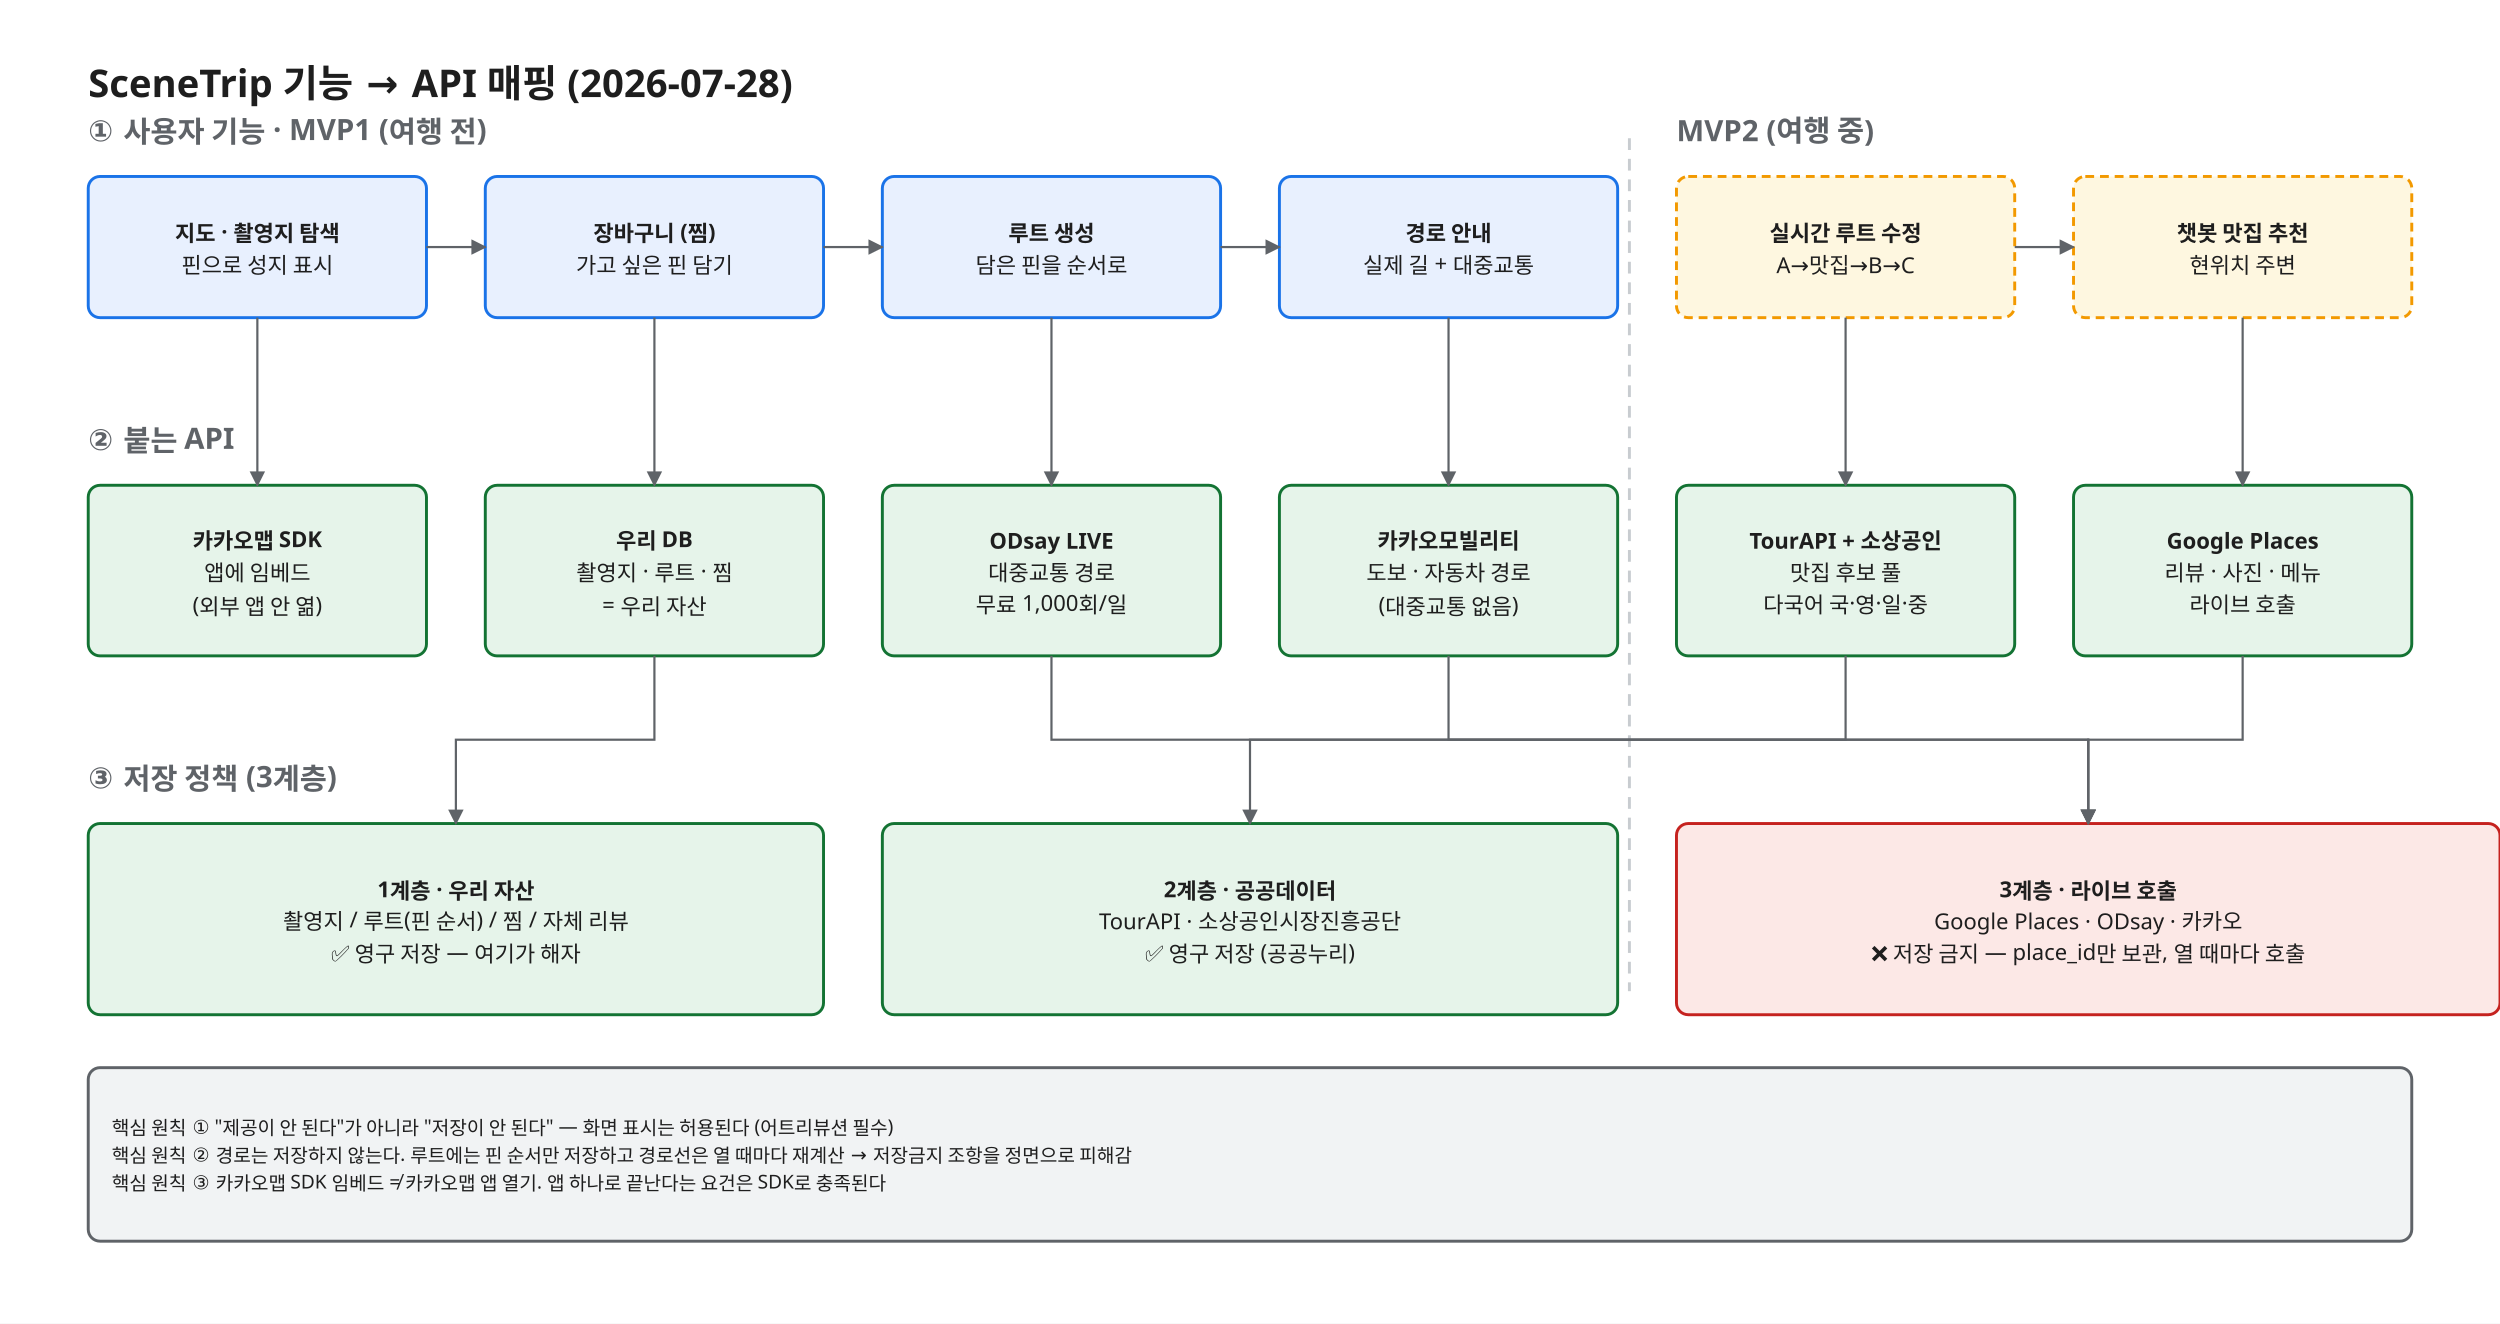
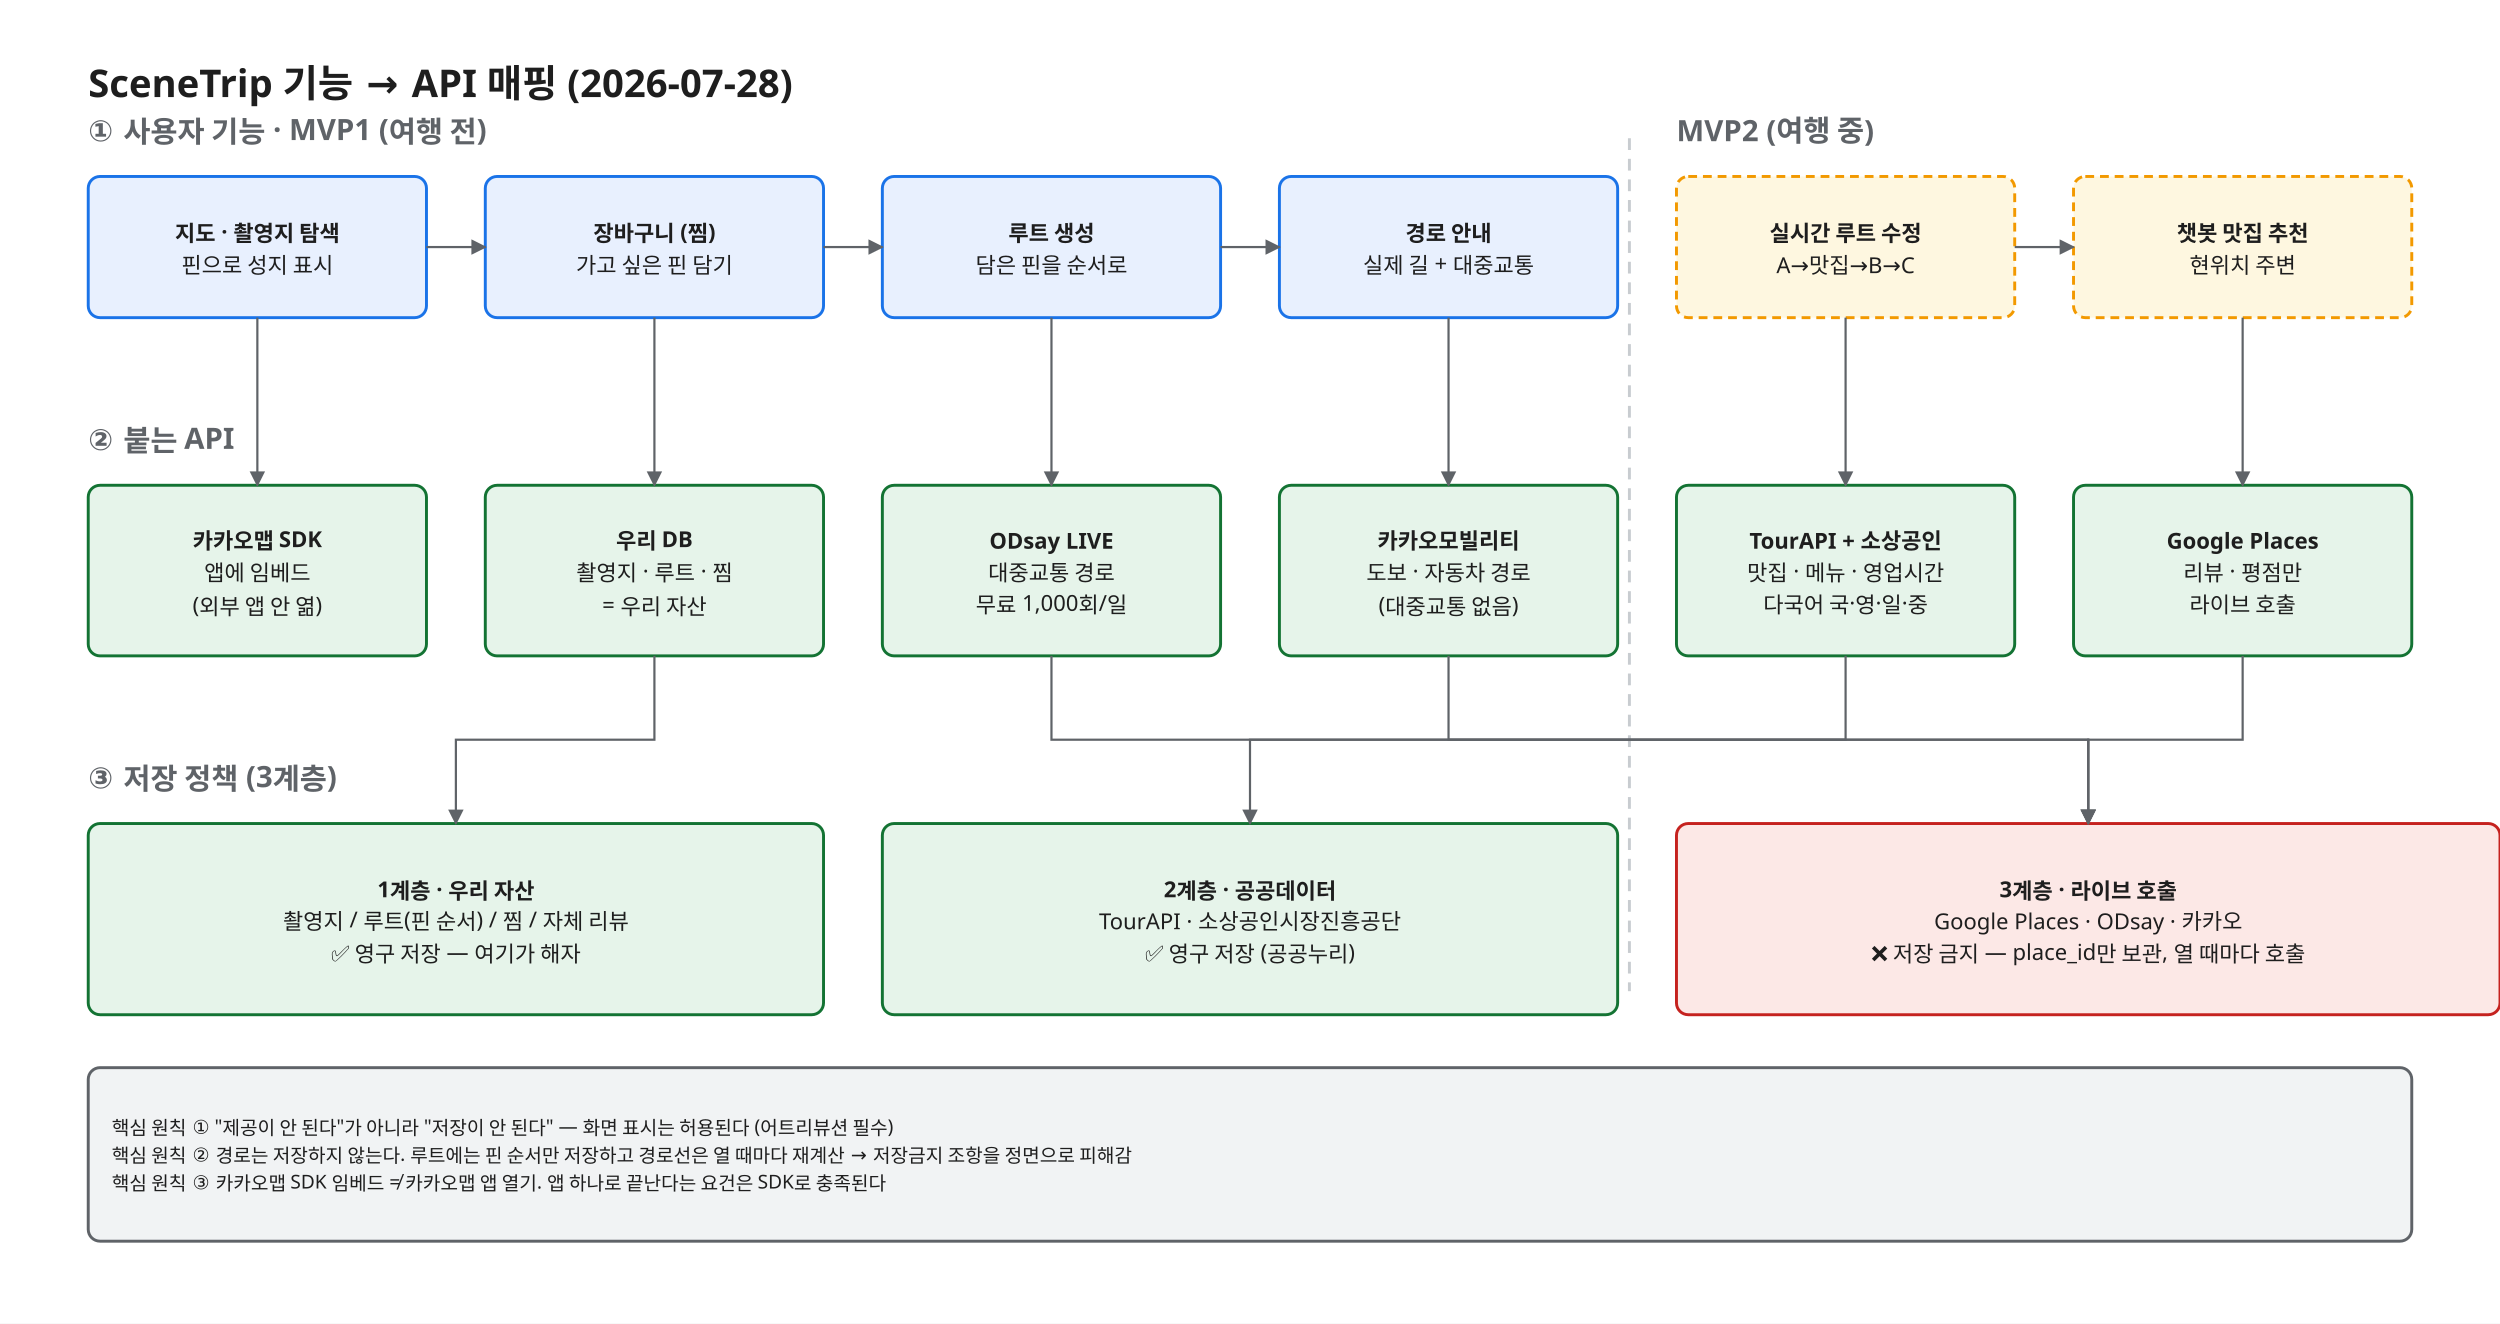
- <svg xmlns="http://www.w3.org/2000/svg" width="1700" height="900" viewBox="0 0 1700 900" content="&lt;mxfile host=&quot;app.diagrams.net&quot; agent=&quot;claude-code&quot; type=&quot;device&quot;&gt;&lt;diagram id=&quot;scenetrip-api&quot; name=&quot;기능-API&quot;&gt;&lt;mxGraphModel dx=&quot;1200&quot; dy=&quot;800&quot; grid=&quot;0&quot; gridSize=&quot;10&quot; guides=&quot;1&quot; tooltips=&quot;1&quot; connect=&quot;1&quot; arrows=&quot;1&quot; fold=&quot;1&quot; page=&quot;1&quot; pageScale=&quot;1&quot; pageWidth=&quot;1700&quot; pageHeight=&quot;900&quot; math=&quot;0&quot; shadow=&quot;0&quot;&gt;&lt;root&gt;&lt;mxCell id=&quot;0&quot;/&gt;&lt;mxCell id=&quot;1&quot; parent=&quot;0&quot;/&gt;&lt;mxCell id=&quot;title&quot; value=&quot;SceneTrip 기능 → API 매핑 (2026-07-28)&quot; style=&quot;text;html=1;align=left;fontSize=26;fontStyle=1;&quot; vertex=&quot;1&quot; parent=&quot;1&quot;&gt;&lt;mxGeometry x=&quot;60&quot; y=&quot;40&quot; width=&quot;900&quot; height=&quot;34&quot; as=&quot;geometry&quot;/&gt;&lt;/mxCell&gt;&lt;mxCell id=&quot;bandA&quot; value=&quot;① 사용자 기능 · MVP1 (여행 전)&quot; style=&quot;text;html=1;align=left;fontSize=20;fontStyle=1;fontColor=#5f6368;&quot; vertex=&quot;1&quot; parent=&quot;1&quot;&gt;&lt;mxGeometry x=&quot;60&quot; y=&quot;74&quot; width=&quot;460&quot; height=&quot;30&quot; as=&quot;geometry&quot;/&gt;&lt;/mxCell&gt;&lt;mxCell id=&quot;bandA2&quot; value=&quot;MVP2 (여행 중)&quot; style=&quot;text;html=1;align=left;fontSize=20;fontStyle=1;fontColor=#5f6368;&quot; vertex=&quot;1&quot; parent=&quot;1&quot;&gt;&lt;mxGeometry x=&quot;1140&quot; y=&quot;74&quot; width=&quot;300&quot; height=&quot;30&quot; as=&quot;geometry&quot;/&gt;&lt;/mxCell&gt;&lt;mxCell id=&quot;vsep&quot; style=&quot;line;html=1;direction=north;strokeColor=#c8ccd0;dashed=1;&quot; vertex=&quot;1&quot; parent=&quot;1&quot;&gt;&lt;mxGeometry x=&quot;1108&quot; y=&quot;94&quot; width=&quot;10&quot; height=&quot;580&quot; as=&quot;geometry&quot;/&gt;&lt;/mxCell&gt;&lt;mxCell id=&quot;bandB&quot; value=&quot;② 붙는 API&quot; style=&quot;text;html=1;align=left;fontSize=20;fontStyle=1;fontColor=#5f6368;&quot; vertex=&quot;1&quot; parent=&quot;1&quot;&gt;&lt;mxGeometry x=&quot;60&quot; y=&quot;284&quot; width=&quot;300&quot; height=&quot;30&quot; as=&quot;geometry&quot;/&gt;&lt;/mxCell&gt;&lt;mxCell id=&quot;bandC&quot; value=&quot;③ 저장 정책 (3계층)&quot; style=&quot;text;html=1;align=left;fontSize=20;fontStyle=1;fontColor=#5f6368;&quot; vertex=&quot;1&quot; parent=&quot;1&quot;&gt;&lt;mxGeometry x=&quot;60&quot; y=&quot;514&quot; width=&quot;300&quot; height=&quot;30&quot; as=&quot;geometry&quot;/&gt;&lt;/mxCell&gt;&lt;mxCell id=&quot;f1&quot; value=&quot;지도 · 촬영지 탐색&amp;#xa;핀으로 성지 표시&quot; style=&quot;rounded=1;whiteSpace=wrap;html=1;fillColor=#e8f0fe;strokeColor=#1a73e8;fontSize=15;verticalAlign=middle;align=center;&quot; vertex=&quot;1&quot; parent=&quot;1&quot;&gt;&lt;mxGeometry x=&quot;60&quot; y=&quot;120&quot; width=&quot;230&quot; height=&quot;96&quot; as=&quot;geometry&quot;/&gt;&lt;/mxCell&gt;&lt;mxCell id=&quot;f2&quot; value=&quot;장바구니 (찜)&amp;#xa;가고 싶은 핀 담기&quot; style=&quot;rounded=1;whiteSpace=wrap;html=1;fillColor=#e8f0fe;strokeColor=#1a73e8;fontSize=15;verticalAlign=middle;align=center;&quot; vertex=&quot;1&quot; parent=&quot;1&quot;&gt;&lt;mxGeometry x=&quot;330&quot; y=&quot;120&quot; width=&quot;230&quot; height=&quot;96&quot; as=&quot;geometry&quot;/&gt;&lt;/mxCell&gt;&lt;mxCell id=&quot;f3&quot; value=&quot;루트 생성&amp;#xa;담은 핀을 순서로&quot; style=&quot;rounded=1;whiteSpace=wrap;html=1;fillColor=#e8f0fe;strokeColor=#1a73e8;fontSize=15;verticalAlign=middle;align=center;&quot; vertex=&quot;1&quot; parent=&quot;1&quot;&gt;&lt;mxGeometry x=&quot;600&quot; y=&quot;120&quot; width=&quot;230&quot; height=&quot;96&quot; as=&quot;geometry&quot;/&gt;&lt;/mxCell&gt;&lt;mxCell id=&quot;f4&quot; value=&quot;경로 안내&amp;#xa;실제 길 + 대중교통&quot; style=&quot;rounded=1;whiteSpace=wrap;html=1;fillColor=#e8f0fe;strokeColor=#1a73e8;fontSize=15;verticalAlign=middle;align=center;&quot; vertex=&quot;1&quot; parent=&quot;1&quot;&gt;&lt;mxGeometry x=&quot;870&quot; y=&quot;120&quot; width=&quot;230&quot; height=&quot;96&quot; as=&quot;geometry&quot;/&gt;&lt;/mxCell&gt;&lt;mxCell id=&quot;f5&quot; value=&quot;실시간 루트 수정&amp;#xa;A→맛집→B→C&quot; style=&quot;rounded=1;whiteSpace=wrap;html=1;dashed=1;fillColor=#fef7e0;strokeColor=#f29900;fontSize=15;verticalAlign=middle;align=center;&quot; vertex=&quot;1&quot; parent=&quot;1&quot;&gt;&lt;mxGeometry x=&quot;1140&quot; y=&quot;120&quot; width=&quot;230&quot; height=&quot;96&quot; as=&quot;geometry&quot;/&gt;&lt;/mxCell&gt;&lt;mxCell id=&quot;f6&quot; value=&quot;챗봇 맛집 추천&amp;#xa;현위치 주변&quot; style=&quot;rounded=1;whiteSpace=wrap;html=1;dashed=1;fillColor=#fef7e0;strokeColor=#f29900;fontSize=15;verticalAlign=middle;align=center;&quot; vertex=&quot;1&quot; parent=&quot;1&quot;&gt;&lt;mxGeometry x=&quot;1410&quot; y=&quot;120&quot; width=&quot;230&quot; height=&quot;96&quot; as=&quot;geometry&quot;/&gt;&lt;/mxCell&gt;&lt;mxCell id=&quot;a1&quot; value=&quot;카카오맵 SDK&amp;#xa;앱에 임베드&amp;#xa;(외부 앱 안 엶)&quot; style=&quot;rounded=1;whiteSpace=wrap;html=1;fillColor=#e6f4ea;strokeColor=#137333;fontSize=15;verticalAlign=middle;align=center;&quot; vertex=&quot;1&quot; parent=&quot;1&quot;&gt;&lt;mxGeometry x=&quot;60&quot; y=&quot;330&quot; width=&quot;230&quot; height=&quot;116&quot; as=&quot;geometry&quot;/&gt;&lt;/mxCell&gt;&lt;mxCell id=&quot;a2&quot; value=&quot;우리 DB&amp;#xa;촬영지 · 루트 · 찜&amp;#xa;= 우리 자산&quot; style=&quot;rounded=1;whiteSpace=wrap;html=1;fillColor=#e6f4ea;strokeColor=#137333;fontSize=15;verticalAlign=middle;align=center;&quot; vertex=&quot;1&quot; parent=&quot;1&quot;&gt;&lt;mxGeometry x=&quot;330&quot; y=&quot;330&quot; width=&quot;230&quot; height=&quot;116&quot; as=&quot;geometry&quot;/&gt;&lt;/mxCell&gt;&lt;mxCell id=&quot;a3&quot; value=&quot;ODsay LIVE&amp;#xa;대중교통 경로&amp;#xa;무료 1,000회/일&quot; style=&quot;rounded=1;whiteSpace=wrap;html=1;fillColor=#e6f4ea;strokeColor=#137333;fontSize=15;verticalAlign=middle;align=center;&quot; vertex=&quot;1&quot; parent=&quot;1&quot;&gt;&lt;mxGeometry x=&quot;600&quot; y=&quot;330&quot; width=&quot;230&quot; height=&quot;116&quot; as=&quot;geometry&quot;/&gt;&lt;/mxCell&gt;&lt;mxCell id=&quot;a4&quot; value=&quot;카카오모빌리티&amp;#xa;도보 · 자동차 경로&amp;#xa;(대중교통 없음)&quot; style=&quot;rounded=1;whiteSpace=wrap;html=1;fillColor=#e6f4ea;strokeColor=#137333;fontSize=15;verticalAlign=middle;align=center;&quot; vertex=&quot;1&quot; parent=&quot;1&quot;&gt;&lt;mxGeometry x=&quot;870&quot; y=&quot;330&quot; width=&quot;230&quot; height=&quot;116&quot; as=&quot;geometry&quot;/&gt;&lt;/mxCell&gt;&lt;mxCell id=&quot;a5&quot; value=&quot;TourAPI + 소상공인&amp;#xa;맛집 후보 풀&amp;#xa;다국어 국·영·일·중&quot; style=&quot;rounded=1;whiteSpace=wrap;html=1;fillColor=#e6f4ea;strokeColor=#137333;fontSize=15;verticalAlign=middle;align=center;&quot; vertex=&quot;1&quot; parent=&quot;1&quot;&gt;&lt;mxGeometry x=&quot;1140&quot; y=&quot;330&quot; width=&quot;230&quot; height=&quot;116&quot; as=&quot;geometry&quot;/&gt;&lt;/mxCell&gt;&lt;mxCell id=&quot;a6&quot; value=&quot;Google Places&amp;#xa;리뷰 · 사진 · 메뉴&amp;#xa;라이브 호출&quot; style=&quot;rounded=1;whiteSpace=wrap;html=1;fillColor=#e6f4ea;strokeColor=#137333;fontSize=15;verticalAlign=middle;align=center;&quot; vertex=&quot;1&quot; parent=&quot;1&quot;&gt;&lt;mxGeometry x=&quot;1410&quot; y=&quot;330&quot; width=&quot;230&quot; height=&quot;116&quot; as=&quot;geometry&quot;/&gt;&lt;/mxCell&gt;&lt;mxCell id=&quot;s1&quot; value=&quot;1계층 · 우리 자산&amp;#xa;촬영지 / 루트(핀 순서) / 찜 / 자체 리뷰&amp;#xa;✅ 영구 저장 — 여기가 해자&quot; style=&quot;rounded=1;whiteSpace=wrap;html=1;fillColor=#e6f4ea;strokeColor=#137333;fontSize=15;verticalAlign=middle;align=center;&quot; vertex=&quot;1&quot; parent=&quot;1&quot;&gt;&lt;mxGeometry x=&quot;60&quot; y=&quot;560&quot; width=&quot;500&quot; height=&quot;130&quot; as=&quot;geometry&quot;/&gt;&lt;/mxCell&gt;&lt;mxCell id=&quot;s2&quot; value=&quot;2계층 · 공공데이터&amp;#xa;TourAPI · 소상공인시장진흥공단&amp;#xa;✅ 영구 저장 (공공누리)&quot; style=&quot;rounded=1;whiteSpace=wrap;html=1;fillColor=#e6f4ea;strokeColor=#137333;fontSize=15;verticalAlign=middle;align=center;&quot; vertex=&quot;1&quot; parent=&quot;1&quot;&gt;&lt;mxGeometry x=&quot;600&quot; y=&quot;560&quot; width=&quot;500&quot; height=&quot;130&quot; as=&quot;geometry&quot;/&gt;&lt;/mxCell&gt;&lt;mxCell id=&quot;s3&quot; value=&quot;3계층 · 라이브 호출&amp;#xa;Google Places · ODsay · 카카오&amp;#xa;❌ 저장 금지 — place_id만 보관, 열 때마다 호출&quot; style=&quot;rounded=1;whiteSpace=wrap;html=1;fillColor=#fce8e6;strokeColor=#c5221f;fontSize=15;verticalAlign=middle;align=center;&quot; vertex=&quot;1&quot; parent=&quot;1&quot;&gt;&lt;mxGeometry x=&quot;1140&quot; y=&quot;560&quot; width=&quot;560&quot; height=&quot;130&quot; as=&quot;geometry&quot;/&gt;&lt;/mxCell&gt;&lt;mxCell id=&quot;n1&quot; value=&quot;핵심 원칙 ①  &amp;quot;제공이 안 된다&amp;quot;가 아니라 &amp;quot;저장이 안 된다&amp;quot; — 화면 표시는 허용된다 (어트리뷰션 필수)&amp;#xa;핵심 원칙 ②  경로는 저장하지 않는다. 루트에는 핀 순서만 저장하고 경로선은 열 때마다 재계산 → 저장금지 조항을 정면으로 피해감&amp;#xa;핵심 원칙 ③  카카오맵 SDK 임베드 ≠ 카카오맵 앱 열기. 앱 하나로 끝난다는 요건은 SDK로 충족된다&quot; style=&quot;rounded=1;whiteSpace=wrap;html=1;fillColor=#f1f3f4;strokeColor=#5f6368;fontSize=15;verticalAlign=middle;align=center;&quot; vertex=&quot;1&quot; parent=&quot;1&quot;&gt;&lt;mxGeometry x=&quot;60&quot; y=&quot;726&quot; width=&quot;1580&quot; height=&quot;118&quot; as=&quot;geometry&quot;/&gt;&lt;/mxCell&gt;&lt;mxCell id=&quot;e0&quot; style=&quot;edgeStyle=orthogonalEdgeStyle;html=1;strokeColor=#5f6368;endArrow=block;&quot; edge=&quot;1&quot; parent=&quot;1&quot; source=&quot;f1&quot; target=&quot;a1&quot;&gt;&lt;mxGeometry relative=&quot;1&quot; as=&quot;geometry&quot;/&gt;&lt;/mxCell&gt;&lt;mxCell id=&quot;e1&quot; style=&quot;edgeStyle=orthogonalEdgeStyle;html=1;strokeColor=#5f6368;endArrow=block;&quot; edge=&quot;1&quot; parent=&quot;1&quot; source=&quot;f2&quot; target=&quot;a2&quot;&gt;&lt;mxGeometry relative=&quot;1&quot; as=&quot;geometry&quot;/&gt;&lt;/mxCell&gt;&lt;mxCell id=&quot;e2&quot; style=&quot;edgeStyle=orthogonalEdgeStyle;html=1;strokeColor=#5f6368;endArrow=block;&quot; edge=&quot;1&quot; parent=&quot;1&quot; source=&quot;f3&quot; target=&quot;a3&quot;&gt;&lt;mxGeometry relative=&quot;1&quot; as=&quot;geometry&quot;/&gt;&lt;/mxCell&gt;&lt;mxCell id=&quot;e3&quot; style=&quot;edgeStyle=orthogonalEdgeStyle;html=1;strokeColor=#5f6368;endArrow=block;&quot; edge=&quot;1&quot; parent=&quot;1&quot; source=&quot;f4&quot; target=&quot;a4&quot;&gt;&lt;mxGeometry relative=&quot;1&quot; as=&quot;geometry&quot;/&gt;&lt;/mxCell&gt;&lt;mxCell id=&quot;e4&quot; style=&quot;edgeStyle=orthogonalEdgeStyle;html=1;strokeColor=#5f6368;endArrow=block;&quot; edge=&quot;1&quot; parent=&quot;1&quot; source=&quot;f5&quot; target=&quot;a5&quot;&gt;&lt;mxGeometry relative=&quot;1&quot; as=&quot;geometry&quot;/&gt;&lt;/mxCell&gt;&lt;mxCell id=&quot;e5&quot; style=&quot;edgeStyle=orthogonalEdgeStyle;html=1;strokeColor=#5f6368;endArrow=block;&quot; edge=&quot;1&quot; parent=&quot;1&quot; source=&quot;f6&quot; target=&quot;a6&quot;&gt;&lt;mxGeometry relative=&quot;1&quot; as=&quot;geometry&quot;/&gt;&lt;/mxCell&gt;&lt;mxCell id=&quot;e6&quot; style=&quot;edgeStyle=orthogonalEdgeStyle;html=1;strokeColor=#5f6368;endArrow=block;&quot; edge=&quot;1&quot; parent=&quot;1&quot; source=&quot;a2&quot; target=&quot;s1&quot;&gt;&lt;mxGeometry relative=&quot;1&quot; as=&quot;geometry&quot;/&gt;&lt;/mxCell&gt;&lt;mxCell id=&quot;e7&quot; style=&quot;edgeStyle=orthogonalEdgeStyle;html=1;strokeColor=#5f6368;endArrow=block;&quot; edge=&quot;1&quot; parent=&quot;1&quot; source=&quot;a5&quot; target=&quot;s2&quot;&gt;&lt;mxGeometry relative=&quot;1&quot; as=&quot;geometry&quot;/&gt;&lt;/mxCell&gt;&lt;mxCell id=&quot;e8&quot; style=&quot;edgeStyle=orthogonalEdgeStyle;html=1;strokeColor=#5f6368;endArrow=block;&quot; edge=&quot;1&quot; parent=&quot;1&quot; source=&quot;a3&quot; target=&quot;s3&quot;&gt;&lt;mxGeometry relative=&quot;1&quot; as=&quot;geometry&quot;/&gt;&lt;/mxCell&gt;&lt;mxCell id=&quot;e9&quot; style=&quot;edgeStyle=orthogonalEdgeStyle;html=1;strokeColor=#5f6368;endArrow=block;&quot; edge=&quot;1&quot; parent=&quot;1&quot; source=&quot;a4&quot; target=&quot;s3&quot;&gt;&lt;mxGeometry relative=&quot;1&quot; as=&quot;geometry&quot;/&gt;&lt;/mxCell&gt;&lt;mxCell id=&quot;e10&quot; style=&quot;edgeStyle=orthogonalEdgeStyle;html=1;strokeColor=#5f6368;endArrow=block;&quot; edge=&quot;1&quot; parent=&quot;1&quot; source=&quot;a6&quot; target=&quot;s3&quot;&gt;&lt;mxGeometry relative=&quot;1&quot; as=&quot;geometry&quot;/&gt;&lt;/mxCell&gt;&lt;mxCell id=&quot;e11&quot; style=&quot;edgeStyle=orthogonalEdgeStyle;html=1;strokeColor=#5f6368;endArrow=block;&quot; edge=&quot;1&quot; parent=&quot;1&quot; source=&quot;f1&quot; target=&quot;f2&quot;&gt;&lt;mxGeometry relative=&quot;1&quot; as=&quot;geometry&quot;/&gt;&lt;/mxCell&gt;&lt;mxCell id=&quot;e12&quot; style=&quot;edgeStyle=orthogonalEdgeStyle;html=1;strokeColor=#5f6368;endArrow=block;&quot; edge=&quot;1&quot; parent=&quot;1&quot; source=&quot;f2&quot; target=&quot;f3&quot;&gt;&lt;mxGeometry relative=&quot;1&quot; as=&quot;geometry&quot;/&gt;&lt;/mxCell&gt;&lt;mxCell id=&quot;e13&quot; style=&quot;edgeStyle=orthogonalEdgeStyle;html=1;strokeColor=#5f6368;endArrow=block;&quot; edge=&quot;1&quot; parent=&quot;1&quot; source=&quot;f3&quot; target=&quot;f4&quot;&gt;&lt;mxGeometry relative=&quot;1&quot; as=&quot;geometry&quot;/&gt;&lt;/mxCell&gt;&lt;mxCell id=&quot;e14&quot; style=&quot;edgeStyle=orthogonalEdgeStyle;html=1;strokeColor=#5f6368;endArrow=block;&quot; edge=&quot;1&quot; parent=&quot;1&quot; source=&quot;f5&quot; target=&quot;f6&quot;&gt;&lt;mxGeometry relative=&quot;1&quot; as=&quot;geometry&quot;/&gt;&lt;/mxCell&gt;&lt;/root&gt;&lt;/mxGraphModel&gt;&lt;/diagram&gt;&lt;/mxfile&gt;">
+ <svg xmlns="http://www.w3.org/2000/svg" width="1700" height="900" viewBox="0 0 1700 900" content="&lt;mxfile host=&quot;app.diagrams.net&quot; agent=&quot;claude-code&quot; type=&quot;device&quot;&gt;&lt;diagram id=&quot;scenetrip-api&quot; name=&quot;기능-API&quot;&gt;&lt;mxGraphModel dx=&quot;1200&quot; dy=&quot;800&quot; grid=&quot;0&quot; gridSize=&quot;10&quot; guides=&quot;1&quot; tooltips=&quot;1&quot; connect=&quot;1&quot; arrows=&quot;1&quot; fold=&quot;1&quot; page=&quot;1&quot; pageScale=&quot;1&quot; pageWidth=&quot;1700&quot; pageHeight=&quot;900&quot; math=&quot;0&quot; shadow=&quot;0&quot;&gt;&lt;root&gt;&lt;mxCell id=&quot;0&quot;/&gt;&lt;mxCell id=&quot;1&quot; parent=&quot;0&quot;/&gt;&lt;mxCell id=&quot;title&quot; value=&quot;SceneTrip 기능 → API 매핑 (2026-07-28)&quot; style=&quot;text;html=1;align=left;fontSize=26;fontStyle=1;&quot; vertex=&quot;1&quot; parent=&quot;1&quot;&gt;&lt;mxGeometry x=&quot;60&quot; y=&quot;40&quot; width=&quot;900&quot; height=&quot;34&quot; as=&quot;geometry&quot;/&gt;&lt;/mxCell&gt;&lt;mxCell id=&quot;bandA&quot; value=&quot;① 사용자 기능 · MVP1 (여행 전)&quot; style=&quot;text;html=1;align=left;fontSize=20;fontStyle=1;fontColor=#5f6368;&quot; vertex=&quot;1&quot; parent=&quot;1&quot;&gt;&lt;mxGeometry x=&quot;60&quot; y=&quot;74&quot; width=&quot;460&quot; height=&quot;30&quot; as=&quot;geometry&quot;/&gt;&lt;/mxCell&gt;&lt;mxCell id=&quot;bandA2&quot; value=&quot;MVP2 (여행 중)&quot; style=&quot;text;html=1;align=left;fontSize=20;fontStyle=1;fontColor=#5f6368;&quot; vertex=&quot;1&quot; parent=&quot;1&quot;&gt;&lt;mxGeometry x=&quot;1140&quot; y=&quot;74&quot; width=&quot;300&quot; height=&quot;30&quot; as=&quot;geometry&quot;/&gt;&lt;/mxCell&gt;&lt;mxCell id=&quot;vsep&quot; style=&quot;line;html=1;direction=north;strokeColor=#c8ccd0;dashed=1;&quot; vertex=&quot;1&quot; parent=&quot;1&quot;&gt;&lt;mxGeometry x=&quot;1108&quot; y=&quot;94&quot; width=&quot;10&quot; height=&quot;580&quot; as=&quot;geometry&quot;/&gt;&lt;/mxCell&gt;&lt;mxCell id=&quot;bandB&quot; value=&quot;② 붙는 API&quot; style=&quot;text;html=1;align=left;fontSize=20;fontStyle=1;fontColor=#5f6368;&quot; vertex=&quot;1&quot; parent=&quot;1&quot;&gt;&lt;mxGeometry x=&quot;60&quot; y=&quot;284&quot; width=&quot;300&quot; height=&quot;30&quot; as=&quot;geometry&quot;/&gt;&lt;/mxCell&gt;&lt;mxCell id=&quot;bandC&quot; value=&quot;③ 저장 정책 (3계층)&quot; style=&quot;text;html=1;align=left;fontSize=20;fontStyle=1;fontColor=#5f6368;&quot; vertex=&quot;1&quot; parent=&quot;1&quot;&gt;&lt;mxGeometry x=&quot;60&quot; y=&quot;514&quot; width=&quot;300&quot; height=&quot;30&quot; as=&quot;geometry&quot;/&gt;&lt;/mxCell&gt;&lt;mxCell id=&quot;f1&quot; value=&quot;지도 · 촬영지 탐색&amp;#xa;핀으로 성지 표시&quot; style=&quot;rounded=1;whiteSpace=wrap;html=1;fillColor=#e8f0fe;strokeColor=#1a73e8;fontSize=15;verticalAlign=middle;align=center;&quot; vertex=&quot;1&quot; parent=&quot;1&quot;&gt;&lt;mxGeometry x=&quot;60&quot; y=&quot;120&quot; width=&quot;230&quot; height=&quot;96&quot; as=&quot;geometry&quot;/&gt;&lt;/mxCell&gt;&lt;mxCell id=&quot;f2&quot; value=&quot;장바구니 (찜)&amp;#xa;가고 싶은 핀 담기&quot; style=&quot;rounded=1;whiteSpace=wrap;html=1;fillColor=#e8f0fe;strokeColor=#1a73e8;fontSize=15;verticalAlign=middle;align=center;&quot; vertex=&quot;1&quot; parent=&quot;1&quot;&gt;&lt;mxGeometry x=&quot;330&quot; y=&quot;120&quot; width=&quot;230&quot; height=&quot;96&quot; as=&quot;geometry&quot;/&gt;&lt;/mxCell&gt;&lt;mxCell id=&quot;f3&quot; value=&quot;루트 생성&amp;#xa;담은 핀을 순서로&quot; style=&quot;rounded=1;whiteSpace=wrap;html=1;fillColor=#e8f0fe;strokeColor=#1a73e8;fontSize=15;verticalAlign=middle;align=center;&quot; vertex=&quot;1&quot; parent=&quot;1&quot;&gt;&lt;mxGeometry x=&quot;600&quot; y=&quot;120&quot; width=&quot;230&quot; height=&quot;96&quot; as=&quot;geometry&quot;/&gt;&lt;/mxCell&gt;&lt;mxCell id=&quot;f4&quot; value=&quot;경로 안내&amp;#xa;실제 길 + 대중교통&quot; style=&quot;rounded=1;whiteSpace=wrap;html=1;fillColor=#e8f0fe;strokeColor=#1a73e8;fontSize=15;verticalAlign=middle;align=center;&quot; vertex=&quot;1&quot; parent=&quot;1&quot;&gt;&lt;mxGeometry x=&quot;870&quot; y=&quot;120&quot; width=&quot;230&quot; height=&quot;96&quot; as=&quot;geometry&quot;/&gt;&lt;/mxCell&gt;&lt;mxCell id=&quot;f5&quot; value=&quot;실시간 루트 수정&amp;#xa;A→맛집→B→C&quot; style=&quot;rounded=1;whiteSpace=wrap;html=1;dashed=1;fillColor=#fef7e0;strokeColor=#f29900;fontSize=15;verticalAlign=middle;align=center;&quot; vertex=&quot;1&quot; parent=&quot;1&quot;&gt;&lt;mxGeometry x=&quot;1140&quot; y=&quot;120&quot; width=&quot;230&quot; height=&quot;96&quot; as=&quot;geometry&quot;/&gt;&lt;/mxCell&gt;&lt;mxCell id=&quot;f6&quot; value=&quot;챗봇 맛집 추천&amp;#xa;현위치 주변&quot; style=&quot;rounded=1;whiteSpace=wrap;html=1;dashed=1;fillColor=#fef7e0;strokeColor=#f29900;fontSize=15;verticalAlign=middle;align=center;&quot; vertex=&quot;1&quot; parent=&quot;1&quot;&gt;&lt;mxGeometry x=&quot;1410&quot; y=&quot;120&quot; width=&quot;230&quot; height=&quot;96&quot; as=&quot;geometry&quot;/&gt;&lt;/mxCell&gt;&lt;mxCell id=&quot;a1&quot; value=&quot;카카오맵 SDK&amp;#xa;앱에 임베드&amp;#xa;(외부 앱 안 엶)&quot; style=&quot;rounded=1;whiteSpace=wrap;html=1;fillColor=#e6f4ea;strokeColor=#137333;fontSize=15;verticalAlign=middle;align=center;&quot; vertex=&quot;1&quot; parent=&quot;1&quot;&gt;&lt;mxGeometry x=&quot;60&quot; y=&quot;330&quot; width=&quot;230&quot; height=&quot;116&quot; as=&quot;geometry&quot;/&gt;&lt;/mxCell&gt;&lt;mxCell id=&quot;a2&quot; value=&quot;우리 DB&amp;#xa;촬영지 · 루트 · 찜&amp;#xa;= 우리 자산&quot; style=&quot;rounded=1;whiteSpace=wrap;html=1;fillColor=#e6f4ea;strokeColor=#137333;fontSize=15;verticalAlign=middle;align=center;&quot; vertex=&quot;1&quot; parent=&quot;1&quot;&gt;&lt;mxGeometry x=&quot;330&quot; y=&quot;330&quot; width=&quot;230&quot; height=&quot;116&quot; as=&quot;geometry&quot;/&gt;&lt;/mxCell&gt;&lt;mxCell id=&quot;a3&quot; value=&quot;ODsay LIVE&amp;#xa;대중교통 경로&amp;#xa;무료 1,000회/일&quot; style=&quot;rounded=1;whiteSpace=wrap;html=1;fillColor=#e6f4ea;strokeColor=#137333;fontSize=15;verticalAlign=middle;align=center;&quot; vertex=&quot;1&quot; parent=&quot;1&quot;&gt;&lt;mxGeometry x=&quot;600&quot; y=&quot;330&quot; width=&quot;230&quot; height=&quot;116&quot; as=&quot;geometry&quot;/&gt;&lt;/mxCell&gt;&lt;mxCell id=&quot;a4&quot; value=&quot;카카오모빌리티&amp;#xa;도보 · 자동차 경로&amp;#xa;(대중교통 없음)&quot; style=&quot;rounded=1;whiteSpace=wrap;html=1;fillColor=#e6f4ea;strokeColor=#137333;fontSize=15;verticalAlign=middle;align=center;&quot; vertex=&quot;1&quot; parent=&quot;1&quot;&gt;&lt;mxGeometry x=&quot;870&quot; y=&quot;330&quot; width=&quot;230&quot; height=&quot;116&quot; as=&quot;geometry&quot;/&gt;&lt;/mxCell&gt;&lt;mxCell id=&quot;a5&quot; value=&quot;TourAPI + 소상공인&amp;#xa;맛집 · 메뉴 · 영업시간&amp;#xa;다국어 국·영·일·중&quot; style=&quot;rounded=1;whiteSpace=wrap;html=1;fillColor=#e6f4ea;strokeColor=#137333;fontSize=15;verticalAlign=middle;align=center;&quot; vertex=&quot;1&quot; parent=&quot;1&quot;&gt;&lt;mxGeometry x=&quot;1140&quot; y=&quot;330&quot; width=&quot;230&quot; height=&quot;116&quot; as=&quot;geometry&quot;/&gt;&lt;/mxCell&gt;&lt;mxCell id=&quot;a6&quot; value=&quot;Google Places&amp;#xa;리뷰 · 평점만&amp;#xa;라이브 호출&quot; style=&quot;rounded=1;whiteSpace=wrap;html=1;fillColor=#e6f4ea;strokeColor=#137333;fontSize=15;verticalAlign=middle;align=center;&quot; vertex=&quot;1&quot; parent=&quot;1&quot;&gt;&lt;mxGeometry x=&quot;1410&quot; y=&quot;330&quot; width=&quot;230&quot; height=&quot;116&quot; as=&quot;geometry&quot;/&gt;&lt;/mxCell&gt;&lt;mxCell id=&quot;s1&quot; value=&quot;1계층 · 우리 자산&amp;#xa;촬영지 / 루트(핀 순서) / 찜 / 자체 리뷰&amp;#xa;✅ 영구 저장 — 여기가 해자&quot; style=&quot;rounded=1;whiteSpace=wrap;html=1;fillColor=#e6f4ea;strokeColor=#137333;fontSize=15;verticalAlign=middle;align=center;&quot; vertex=&quot;1&quot; parent=&quot;1&quot;&gt;&lt;mxGeometry x=&quot;60&quot; y=&quot;560&quot; width=&quot;500&quot; height=&quot;130&quot; as=&quot;geometry&quot;/&gt;&lt;/mxCell&gt;&lt;mxCell id=&quot;s2&quot; value=&quot;2계층 · 공공데이터&amp;#xa;TourAPI · 소상공인시장진흥공단&amp;#xa;✅ 영구 저장 (공공누리)&quot; style=&quot;rounded=1;whiteSpace=wrap;html=1;fillColor=#e6f4ea;strokeColor=#137333;fontSize=15;verticalAlign=middle;align=center;&quot; vertex=&quot;1&quot; parent=&quot;1&quot;&gt;&lt;mxGeometry x=&quot;600&quot; y=&quot;560&quot; width=&quot;500&quot; height=&quot;130&quot; as=&quot;geometry&quot;/&gt;&lt;/mxCell&gt;&lt;mxCell id=&quot;s3&quot; value=&quot;3계층 · 라이브 호출&amp;#xa;Google Places · ODsay · 카카오&amp;#xa;❌ 저장 금지 — place_id만 보관, 열 때마다 호출&quot; style=&quot;rounded=1;whiteSpace=wrap;html=1;fillColor=#fce8e6;strokeColor=#c5221f;fontSize=15;verticalAlign=middle;align=center;&quot; vertex=&quot;1&quot; parent=&quot;1&quot;&gt;&lt;mxGeometry x=&quot;1140&quot; y=&quot;560&quot; width=&quot;560&quot; height=&quot;130&quot; as=&quot;geometry&quot;/&gt;&lt;/mxCell&gt;&lt;mxCell id=&quot;n1&quot; value=&quot;핵심 원칙 ①  &amp;quot;제공이 안 된다&amp;quot;가 아니라 &amp;quot;저장이 안 된다&amp;quot; — 화면 표시는 허용된다 (어트리뷰션 필수)&amp;#xa;핵심 원칙 ②  경로는 저장하지 않는다. 루트에는 핀 순서만 저장하고 경로선은 열 때마다 재계산 → 저장금지 조항을 정면으로 피해감&amp;#xa;핵심 원칙 ③  카카오맵 SDK 임베드 ≠ 카카오맵 앱 열기. 앱 하나로 끝난다는 요건은 SDK로 충족된다&quot; style=&quot;rounded=1;whiteSpace=wrap;html=1;fillColor=#f1f3f4;strokeColor=#5f6368;fontSize=15;verticalAlign=middle;align=center;&quot; vertex=&quot;1&quot; parent=&quot;1&quot;&gt;&lt;mxGeometry x=&quot;60&quot; y=&quot;726&quot; width=&quot;1580&quot; height=&quot;118&quot; as=&quot;geometry&quot;/&gt;&lt;/mxCell&gt;&lt;mxCell id=&quot;e0&quot; style=&quot;edgeStyle=orthogonalEdgeStyle;html=1;strokeColor=#5f6368;endArrow=block;&quot; edge=&quot;1&quot; parent=&quot;1&quot; source=&quot;f1&quot; target=&quot;a1&quot;&gt;&lt;mxGeometry relative=&quot;1&quot; as=&quot;geometry&quot;/&gt;&lt;/mxCell&gt;&lt;mxCell id=&quot;e1&quot; style=&quot;edgeStyle=orthogonalEdgeStyle;html=1;strokeColor=#5f6368;endArrow=block;&quot; edge=&quot;1&quot; parent=&quot;1&quot; source=&quot;f2&quot; target=&quot;a2&quot;&gt;&lt;mxGeometry relative=&quot;1&quot; as=&quot;geometry&quot;/&gt;&lt;/mxCell&gt;&lt;mxCell id=&quot;e2&quot; style=&quot;edgeStyle=orthogonalEdgeStyle;html=1;strokeColor=#5f6368;endArrow=block;&quot; edge=&quot;1&quot; parent=&quot;1&quot; source=&quot;f3&quot; target=&quot;a3&quot;&gt;&lt;mxGeometry relative=&quot;1&quot; as=&quot;geometry&quot;/&gt;&lt;/mxCell&gt;&lt;mxCell id=&quot;e3&quot; style=&quot;edgeStyle=orthogonalEdgeStyle;html=1;strokeColor=#5f6368;endArrow=block;&quot; edge=&quot;1&quot; parent=&quot;1&quot; source=&quot;f4&quot; target=&quot;a4&quot;&gt;&lt;mxGeometry relative=&quot;1&quot; as=&quot;geometry&quot;/&gt;&lt;/mxCell&gt;&lt;mxCell id=&quot;e4&quot; style=&quot;edgeStyle=orthogonalEdgeStyle;html=1;strokeColor=#5f6368;endArrow=block;&quot; edge=&quot;1&quot; parent=&quot;1&quot; source=&quot;f5&quot; target=&quot;a5&quot;&gt;&lt;mxGeometry relative=&quot;1&quot; as=&quot;geometry&quot;/&gt;&lt;/mxCell&gt;&lt;mxCell id=&quot;e5&quot; style=&quot;edgeStyle=orthogonalEdgeStyle;html=1;strokeColor=#5f6368;endArrow=block;&quot; edge=&quot;1&quot; parent=&quot;1&quot; source=&quot;f6&quot; target=&quot;a6&quot;&gt;&lt;mxGeometry relative=&quot;1&quot; as=&quot;geometry&quot;/&gt;&lt;/mxCell&gt;&lt;mxCell id=&quot;e6&quot; style=&quot;edgeStyle=orthogonalEdgeStyle;html=1;strokeColor=#5f6368;endArrow=block;&quot; edge=&quot;1&quot; parent=&quot;1&quot; source=&quot;a2&quot; target=&quot;s1&quot;&gt;&lt;mxGeometry relative=&quot;1&quot; as=&quot;geometry&quot;/&gt;&lt;/mxCell&gt;&lt;mxCell id=&quot;e7&quot; style=&quot;edgeStyle=orthogonalEdgeStyle;html=1;strokeColor=#5f6368;endArrow=block;&quot; edge=&quot;1&quot; parent=&quot;1&quot; source=&quot;a5&quot; target=&quot;s2&quot;&gt;&lt;mxGeometry relative=&quot;1&quot; as=&quot;geometry&quot;/&gt;&lt;/mxCell&gt;&lt;mxCell id=&quot;e8&quot; style=&quot;edgeStyle=orthogonalEdgeStyle;html=1;strokeColor=#5f6368;endArrow=block;&quot; edge=&quot;1&quot; parent=&quot;1&quot; source=&quot;a3&quot; target=&quot;s3&quot;&gt;&lt;mxGeometry relative=&quot;1&quot; as=&quot;geometry&quot;/&gt;&lt;/mxCell&gt;&lt;mxCell id=&quot;e9&quot; style=&quot;edgeStyle=orthogonalEdgeStyle;html=1;strokeColor=#5f6368;endArrow=block;&quot; edge=&quot;1&quot; parent=&quot;1&quot; source=&quot;a4&quot; target=&quot;s3&quot;&gt;&lt;mxGeometry relative=&quot;1&quot; as=&quot;geometry&quot;/&gt;&lt;/mxCell&gt;&lt;mxCell id=&quot;e10&quot; style=&quot;edgeStyle=orthogonalEdgeStyle;html=1;strokeColor=#5f6368;endArrow=block;&quot; edge=&quot;1&quot; parent=&quot;1&quot; source=&quot;a6&quot; target=&quot;s3&quot;&gt;&lt;mxGeometry relative=&quot;1&quot; as=&quot;geometry&quot;/&gt;&lt;/mxCell&gt;&lt;mxCell id=&quot;e11&quot; style=&quot;edgeStyle=orthogonalEdgeStyle;html=1;strokeColor=#5f6368;endArrow=block;&quot; edge=&quot;1&quot; parent=&quot;1&quot; source=&quot;f1&quot; target=&quot;f2&quot;&gt;&lt;mxGeometry relative=&quot;1&quot; as=&quot;geometry&quot;/&gt;&lt;/mxCell&gt;&lt;mxCell id=&quot;e12&quot; style=&quot;edgeStyle=orthogonalEdgeStyle;html=1;strokeColor=#5f6368;endArrow=block;&quot; edge=&quot;1&quot; parent=&quot;1&quot; source=&quot;f2&quot; target=&quot;f3&quot;&gt;&lt;mxGeometry relative=&quot;1&quot; as=&quot;geometry&quot;/&gt;&lt;/mxCell&gt;&lt;mxCell id=&quot;e13&quot; style=&quot;edgeStyle=orthogonalEdgeStyle;html=1;strokeColor=#5f6368;endArrow=block;&quot; edge=&quot;1&quot; parent=&quot;1&quot; source=&quot;f3&quot; target=&quot;f4&quot;&gt;&lt;mxGeometry relative=&quot;1&quot; as=&quot;geometry&quot;/&gt;&lt;/mxCell&gt;&lt;mxCell id=&quot;e14&quot; style=&quot;edgeStyle=orthogonalEdgeStyle;html=1;strokeColor=#5f6368;endArrow=block;&quot; edge=&quot;1&quot; parent=&quot;1&quot; source=&quot;f5&quot; target=&quot;f6&quot;&gt;&lt;mxGeometry relative=&quot;1&quot; as=&quot;geometry&quot;/&gt;&lt;/mxCell&gt;&lt;/root&gt;&lt;/mxGraphModel&gt;&lt;/diagram&gt;&lt;/mxfile&gt;">
  <defs>
    <marker id="ah" viewBox="0 0 10 10" refX="9" refY="5" markerWidth="7" markerHeight="7" orient="auto-start-reverse">
      <path d="M0,0 L10,5 L0,10 z" fill="#5f6368" />
    </marker>
  </defs>
  <style>text{font-family:"Pretendard","Apple SD Gothic Neo","Malgun Gothic",sans-serif}</style>
  <rect width="1700" height="900" fill="#ffffff" />
  <text x="60" y="66" font-size="26" font-weight="700" fill="#1e1e1e">SceneTrip 기능 → API 매핑 (2026-07-28)</text>
  <text x="60" y="96" font-size="20" font-weight="700" fill="#5f6368">① 사용자 기능 · MVP1 (여행 전)</text>
  <text x="1140" y="96" font-size="20" font-weight="700" fill="#5f6368">MVP2 (여행 중)</text>
  <line x1="1108" y1="94" x2="1108" y2="674" stroke="#c8ccd0" stroke-width="2" stroke-dasharray="8 6" />
  <text x="60" y="306" font-size="20" font-weight="700" fill="#5f6368">② 붙는 API</text>
  <text x="60" y="536" font-size="20" font-weight="700" fill="#5f6368">③ 저장 정책 (3계층)</text>
  <rect x="60" y="120" width="230" height="96" rx="8" fill="#e8f0fe" stroke="#1a73e8" stroke-width="2" />
  <text x="175.0" y="164.0" font-size="15" font-weight="700" fill="#1e1e1e" text-anchor="middle">지도 · 촬영지 탐색</text>
  <text x="175.0" y="185.75" font-size="15" font-weight="400" fill="#1e1e1e" text-anchor="middle">핀으로 성지 표시</text>
  <rect x="330" y="120" width="230" height="96" rx="8" fill="#e8f0fe" stroke="#1a73e8" stroke-width="2" />
  <text x="445.0" y="164.0" font-size="15" font-weight="700" fill="#1e1e1e" text-anchor="middle">장바구니 (찜)</text>
  <text x="445.0" y="185.75" font-size="15" font-weight="400" fill="#1e1e1e" text-anchor="middle">가고 싶은 핀 담기</text>
  <rect x="600" y="120" width="230" height="96" rx="8" fill="#e8f0fe" stroke="#1a73e8" stroke-width="2" />
  <text x="715.0" y="164.0" font-size="15" font-weight="700" fill="#1e1e1e" text-anchor="middle">루트 생성</text>
  <text x="715.0" y="185.75" font-size="15" font-weight="400" fill="#1e1e1e" text-anchor="middle">담은 핀을 순서로</text>
  <rect x="870" y="120" width="230" height="96" rx="8" fill="#e8f0fe" stroke="#1a73e8" stroke-width="2" />
  <text x="985.0" y="164.0" font-size="15" font-weight="700" fill="#1e1e1e" text-anchor="middle">경로 안내</text>
  <text x="985.0" y="185.75" font-size="15" font-weight="400" fill="#1e1e1e" text-anchor="middle">실제 길 + 대중교통</text>
  <rect x="1140" y="120" width="230" height="96" rx="8" fill="#fef7e0" stroke="#f29900" stroke-width="2" stroke-dasharray="6 4" />
  <text x="1255.0" y="164.0" font-size="15" font-weight="700" fill="#1e1e1e" text-anchor="middle">실시간 루트 수정</text>
  <text x="1255.0" y="185.75" font-size="15" font-weight="400" fill="#1e1e1e" text-anchor="middle">A→맛집→B→C</text>
  <rect x="1410" y="120" width="230" height="96" rx="8" fill="#fef7e0" stroke="#f29900" stroke-width="2" stroke-dasharray="6 4" />
  <text x="1525.0" y="164.0" font-size="15" font-weight="700" fill="#1e1e1e" text-anchor="middle">챗봇 맛집 추천</text>
  <text x="1525.0" y="185.75" font-size="15" font-weight="400" fill="#1e1e1e" text-anchor="middle">현위치 주변</text>
  <rect x="60" y="330" width="230" height="116" rx="8" fill="#e6f4ea" stroke="#137333" stroke-width="2" />
  <text x="175.0" y="373.125" font-size="15" font-weight="700" fill="#1e1e1e" text-anchor="middle">카카오맵 SDK</text>
  <text x="175.0" y="394.875" font-size="15" font-weight="400" fill="#1e1e1e" text-anchor="middle">앱에 임베드</text>
  <text x="175.0" y="416.625" font-size="15" font-weight="400" fill="#1e1e1e" text-anchor="middle">(외부 앱 안 엶)</text>
  <rect x="330" y="330" width="230" height="116" rx="8" fill="#e6f4ea" stroke="#137333" stroke-width="2" />
  <text x="445.0" y="373.125" font-size="15" font-weight="700" fill="#1e1e1e" text-anchor="middle">우리 DB</text>
  <text x="445.0" y="394.875" font-size="15" font-weight="400" fill="#1e1e1e" text-anchor="middle">촬영지 · 루트 · 찜</text>
  <text x="445.0" y="416.625" font-size="15" font-weight="400" fill="#1e1e1e" text-anchor="middle">= 우리 자산</text>
  <rect x="600" y="330" width="230" height="116" rx="8" fill="#e6f4ea" stroke="#137333" stroke-width="2" />
  <text x="715.0" y="373.125" font-size="15" font-weight="700" fill="#1e1e1e" text-anchor="middle">ODsay LIVE</text>
  <text x="715.0" y="394.875" font-size="15" font-weight="400" fill="#1e1e1e" text-anchor="middle">대중교통 경로</text>
  <text x="715.0" y="416.625" font-size="15" font-weight="400" fill="#1e1e1e" text-anchor="middle">무료 1,000회/일</text>
  <rect x="870" y="330" width="230" height="116" rx="8" fill="#e6f4ea" stroke="#137333" stroke-width="2" />
  <text x="985.0" y="373.125" font-size="15" font-weight="700" fill="#1e1e1e" text-anchor="middle">카카오모빌리티</text>
  <text x="985.0" y="394.875" font-size="15" font-weight="400" fill="#1e1e1e" text-anchor="middle">도보 · 자동차 경로</text>
  <text x="985.0" y="416.625" font-size="15" font-weight="400" fill="#1e1e1e" text-anchor="middle">(대중교통 없음)</text>
  <rect x="1140" y="330" width="230" height="116" rx="8" fill="#e6f4ea" stroke="#137333" stroke-width="2" />
  <text x="1255.0" y="373.125" font-size="15" font-weight="700" fill="#1e1e1e" text-anchor="middle">TourAPI + 소상공인</text>
-   <text x="1255.0" y="394.875" font-size="15" font-weight="400" fill="#1e1e1e" text-anchor="middle">맛집 후보 풀</text>
+   <text x="1255.0" y="394.875" font-size="15" font-weight="400" fill="#1e1e1e" text-anchor="middle">맛집 · 메뉴 · 영업시간</text>
  <text x="1255.0" y="416.625" font-size="15" font-weight="400" fill="#1e1e1e" text-anchor="middle">다국어 국·영·일·중</text>
  <rect x="1410" y="330" width="230" height="116" rx="8" fill="#e6f4ea" stroke="#137333" stroke-width="2" />
  <text x="1525.0" y="373.125" font-size="15" font-weight="700" fill="#1e1e1e" text-anchor="middle">Google Places</text>
-   <text x="1525.0" y="394.875" font-size="15" font-weight="400" fill="#1e1e1e" text-anchor="middle">리뷰 · 사진 · 메뉴</text>
+   <text x="1525.0" y="394.875" font-size="15" font-weight="400" fill="#1e1e1e" text-anchor="middle">리뷰 · 평점만</text>
  <text x="1525.0" y="416.625" font-size="15" font-weight="400" fill="#1e1e1e" text-anchor="middle">라이브 호출</text>
  <rect x="60" y="560" width="500" height="130" rx="8" fill="#e6f4ea" stroke="#137333" stroke-width="2" />
  <text x="310.0" y="610.125" font-size="15" font-weight="700" fill="#1e1e1e" text-anchor="middle">1계층 · 우리 자산</text>
  <text x="310.0" y="631.875" font-size="15" font-weight="400" fill="#1e1e1e" text-anchor="middle">촬영지 / 루트(핀 순서) / 찜 / 자체 리뷰</text>
  <text x="310.0" y="653.625" font-size="15" font-weight="400" fill="#1e1e1e" text-anchor="middle">✅ 영구 저장 — 여기가 해자</text>
  <rect x="600" y="560" width="500" height="130" rx="8" fill="#e6f4ea" stroke="#137333" stroke-width="2" />
  <text x="850.0" y="610.125" font-size="15" font-weight="700" fill="#1e1e1e" text-anchor="middle">2계층 · 공공데이터</text>
  <text x="850.0" y="631.875" font-size="15" font-weight="400" fill="#1e1e1e" text-anchor="middle">TourAPI · 소상공인시장진흥공단</text>
  <text x="850.0" y="653.625" font-size="15" font-weight="400" fill="#1e1e1e" text-anchor="middle">✅ 영구 저장 (공공누리)</text>
  <rect x="1140" y="560" width="560" height="130" rx="8" fill="#fce8e6" stroke="#c5221f" stroke-width="2" />
  <text x="1420.0" y="610.125" font-size="15" font-weight="700" fill="#1e1e1e" text-anchor="middle">3계층 · 라이브 호출</text>
  <text x="1420.0" y="631.875" font-size="15" font-weight="400" fill="#1e1e1e" text-anchor="middle">Google Places · ODsay · 카카오</text>
  <text x="1420.0" y="653.625" font-size="15" font-weight="400" fill="#1e1e1e" text-anchor="middle">❌ 저장 금지 — place_id만 보관, 열 때마다 호출</text>
  <rect x="60" y="726" width="1580" height="118" rx="8" fill="#f1f3f4" stroke="#5f6368" stroke-width="2" />
  <text x="76" y="771.575" font-size="13" font-weight="400" fill="#1e1e1e" text-anchor="start">핵심 원칙 ①  "제공이 안 된다"가 아니라 "저장이 안 된다" — 화면 표시는 허용된다 (어트리뷰션 필수)</text>
  <text x="76" y="790.425" font-size="13" font-weight="400" fill="#1e1e1e" text-anchor="start">핵심 원칙 ②  경로는 저장하지 않는다. 루트에는 핀 순서만 저장하고 경로선은 열 때마다 재계산 → 저장금지 조항을 정면으로 피해감</text>
  <text x="76" y="809.275" font-size="13" font-weight="400" fill="#1e1e1e" text-anchor="start">핵심 원칙 ③  카카오맵 SDK 임베드 ≠ 카카오맵 앱 열기. 앱 하나로 끝난다는 요건은 SDK로 충족된다</text>
  <path d="M175.0,216 L175.0,330" fill="none" stroke="#5f6368" stroke-width="1.5" marker-end="url(#ah)" />
  <path d="M445.0,216 L445.0,330" fill="none" stroke="#5f6368" stroke-width="1.5" marker-end="url(#ah)" />
  <path d="M715.0,216 L715.0,330" fill="none" stroke="#5f6368" stroke-width="1.5" marker-end="url(#ah)" />
  <path d="M985.0,216 L985.0,330" fill="none" stroke="#5f6368" stroke-width="1.5" marker-end="url(#ah)" />
  <path d="M1255.0,216 L1255.0,330" fill="none" stroke="#5f6368" stroke-width="1.5" marker-end="url(#ah)" />
  <path d="M1525.0,216 L1525.0,330" fill="none" stroke="#5f6368" stroke-width="1.5" marker-end="url(#ah)" />
  <path d="M445.0,446 L445.0,503.0 L310.0,503.0 L310.0,560" fill="none" stroke="#5f6368" stroke-width="1.5" marker-end="url(#ah)" />
  <path d="M1255.0,446 L1255.0,503.0 L850.0,503.0 L850.0,560" fill="none" stroke="#5f6368" stroke-width="1.5" marker-end="url(#ah)" />
  <path d="M715.0,446 L715.0,503.0 L1420.0,503.0 L1420.0,560" fill="none" stroke="#5f6368" stroke-width="1.5" marker-end="url(#ah)" />
  <path d="M985.0,446 L985.0,503.0 L1420.0,503.0 L1420.0,560" fill="none" stroke="#5f6368" stroke-width="1.5" marker-end="url(#ah)" />
  <path d="M1525.0,446 L1525.0,503.0 L1420.0,503.0 L1420.0,560" fill="none" stroke="#5f6368" stroke-width="1.5" marker-end="url(#ah)" />
  <path d="M290,168.0 L330,168.0" fill="none" stroke="#5f6368" stroke-width="1.5" marker-end="url(#ah)" />
  <path d="M560,168.0 L600,168.0" fill="none" stroke="#5f6368" stroke-width="1.5" marker-end="url(#ah)" />
  <path d="M830,168.0 L870,168.0" fill="none" stroke="#5f6368" stroke-width="1.5" marker-end="url(#ah)" />
  <path d="M1370,168.0 L1410,168.0" fill="none" stroke="#5f6368" stroke-width="1.5" marker-end="url(#ah)" />
</svg>
